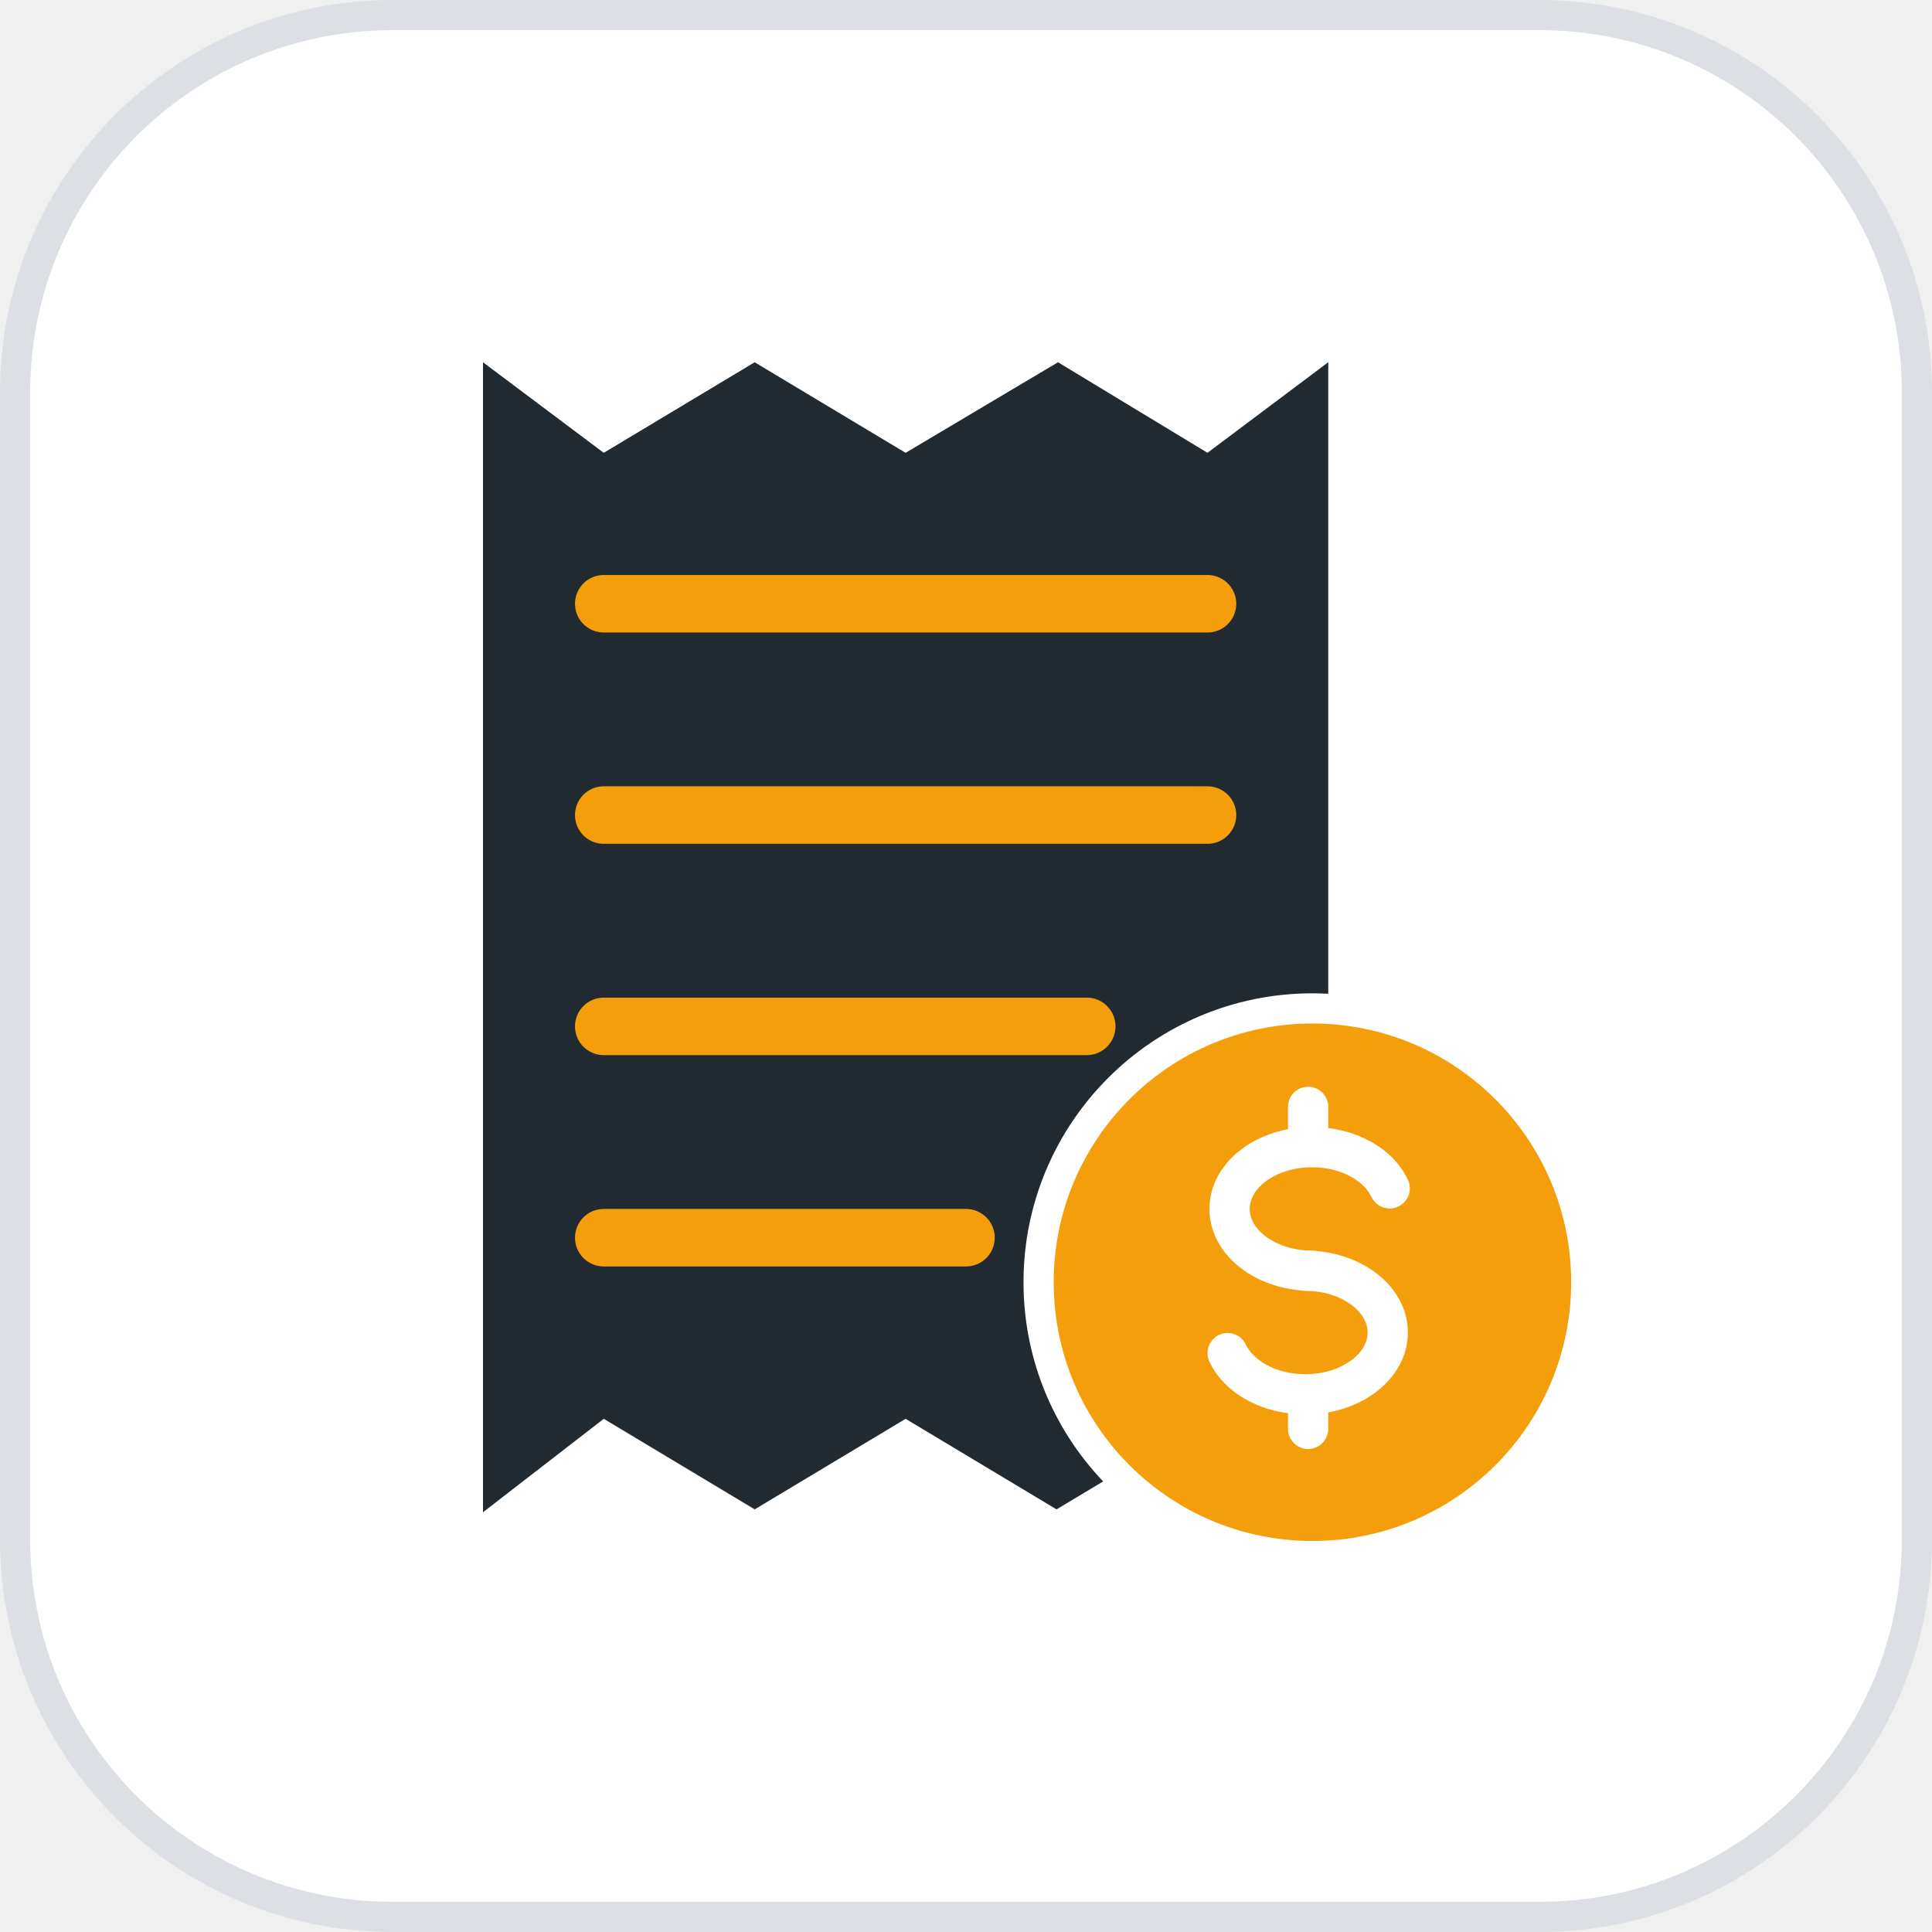
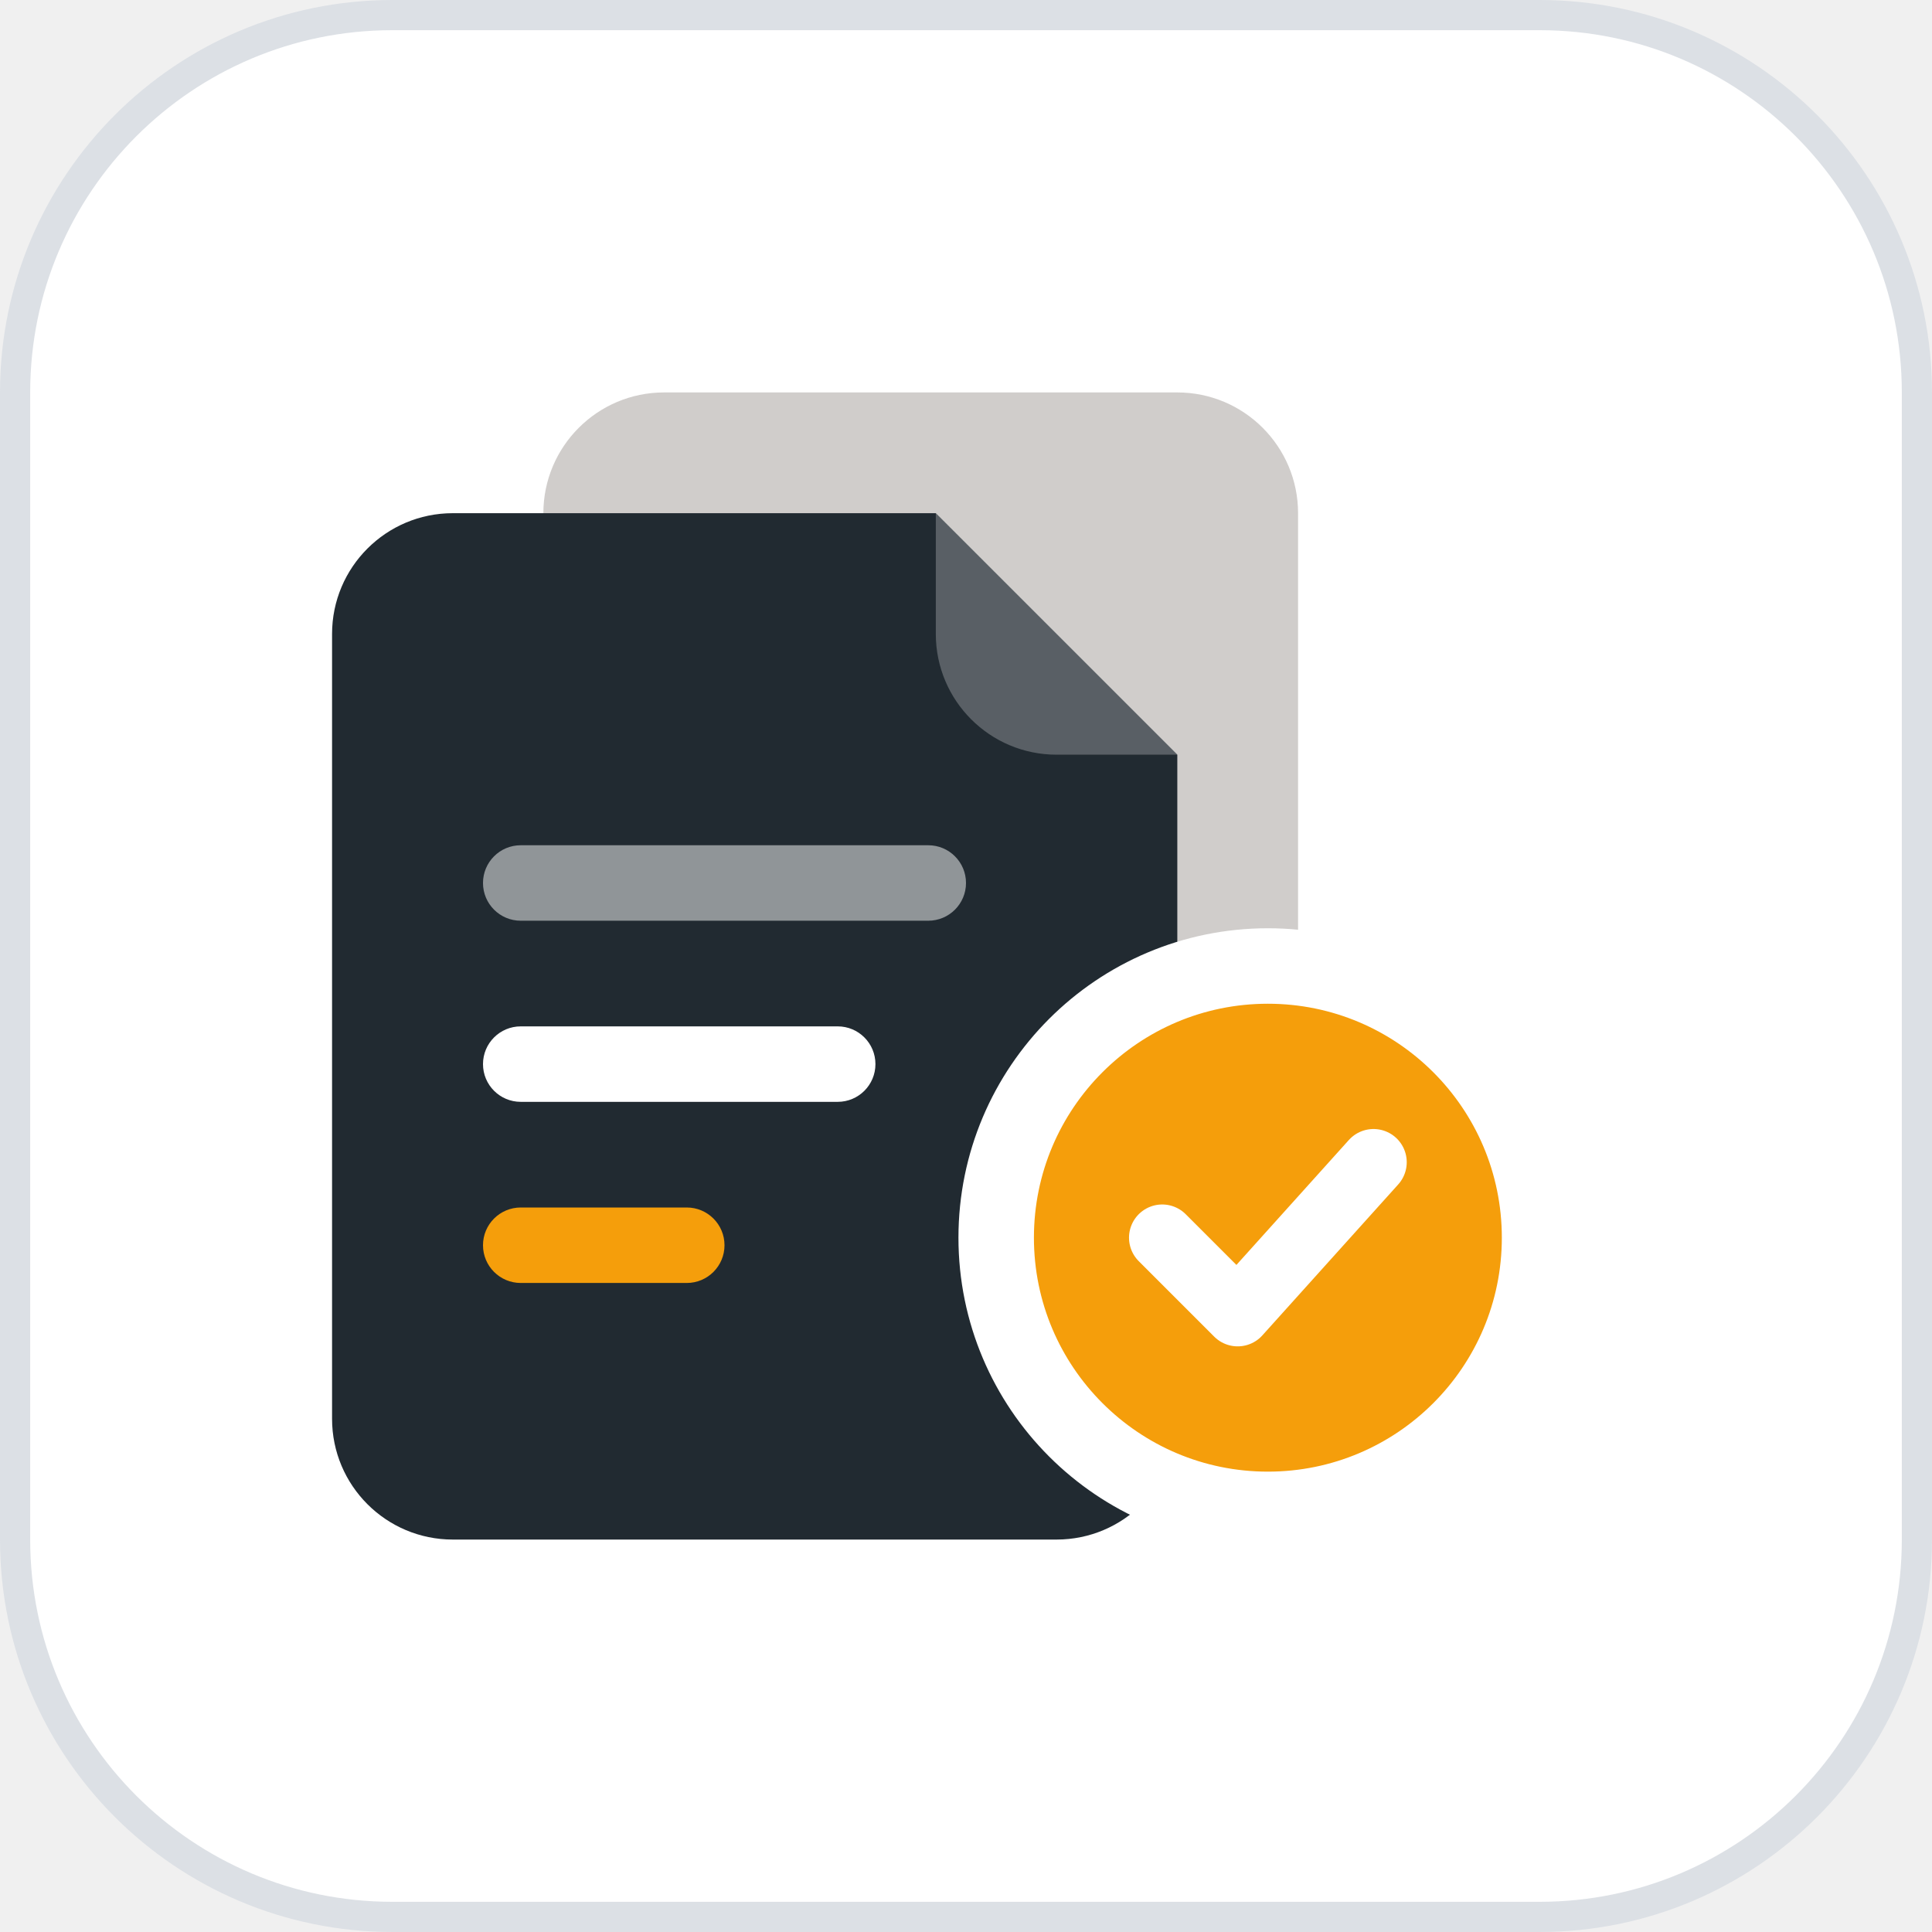
<svg xmlns="http://www.w3.org/2000/svg" width="64" height="64" viewBox="0 0 64 64" fill="none">
  <rect x="0.5" y="0.5" width="63" height="63" rx="12.5" fill="white" />
  <rect x="0.5" y="0.5" width="63" height="63" rx="12.5" stroke="#DCE0E5" />
-   <path d="M35 50L40 47L44 50V33.38V12L40 15L35.048 12L30 15L25 12L20 15L16 12V50.095L20 47L25 50L30 47L35 50Z" fill="#212A31" />
-   <path d="M20 20H40" stroke="#F59E0B" stroke-width="1.905" stroke-linecap="round" />
-   <path d="M20 27H40" stroke="#F59E0B" stroke-width="1.905" stroke-linecap="round" />
-   <path d="M20 34H36" stroke="#F59E0B" stroke-width="1.905" stroke-linecap="round" />
-   <path d="M20 41H32" stroke="#F59E0B" stroke-width="1.905" stroke-linecap="round" />
-   <circle cx="43.476" cy="42.476" r="9.071" fill="#F59E0B" stroke="white" />
-   <path fill-rule="evenodd" clip-rule="evenodd" d="M41.931 39.133C41.564 39.409 41.398 39.739 41.398 40.047C41.398 40.355 41.564 40.685 41.931 40.961C42.299 41.237 42.838 41.428 43.461 41.428C43.638 41.428 43.807 41.498 43.932 41.623C44.057 41.748 44.128 41.918 44.128 42.095C44.128 42.272 44.057 42.441 43.932 42.566C43.807 42.691 43.638 42.761 43.461 42.761C42.577 42.761 41.751 42.493 41.131 42.028C40.511 41.563 40.064 40.869 40.064 40.047C40.064 39.225 40.511 38.531 41.131 38.066C41.751 37.601 42.578 37.333 43.461 37.333C44.83 37.333 46.124 37.989 46.638 39.08C46.676 39.159 46.697 39.245 46.701 39.333C46.706 39.42 46.692 39.508 46.663 39.59C46.633 39.672 46.587 39.748 46.529 39.813C46.47 39.878 46.399 39.93 46.319 39.968C46.24 40.005 46.154 40.026 46.067 40.031C45.979 40.035 45.892 40.022 45.809 39.992C45.727 39.962 45.651 39.917 45.587 39.858C45.522 39.799 45.469 39.728 45.432 39.649C45.198 39.151 44.47 38.667 43.462 38.667C42.838 38.667 42.299 38.857 41.931 39.133Z" fill="white" />
-   <path fill-rule="evenodd" clip-rule="evenodd" d="M44.771 45.055C45.138 44.78 45.304 44.45 45.304 44.142C45.304 43.834 45.138 43.503 44.77 43.227C44.403 42.951 43.864 42.761 43.241 42.761C43.064 42.761 42.895 42.69 42.77 42.565C42.645 42.44 42.574 42.271 42.574 42.094C42.574 41.917 42.645 41.748 42.77 41.623C42.895 41.498 43.064 41.427 43.241 41.427C44.125 41.427 44.951 41.695 45.571 42.161C46.191 42.626 46.637 43.319 46.637 44.141C46.637 44.963 46.191 45.657 45.57 46.122C44.95 46.587 44.125 46.855 43.241 46.855C41.872 46.855 40.578 46.2 40.064 45.108C39.988 44.948 39.98 44.765 40.039 44.598C40.099 44.432 40.222 44.296 40.382 44.221C40.542 44.145 40.726 44.136 40.892 44.196C41.058 44.256 41.194 44.379 41.27 44.539C41.504 45.038 42.232 45.522 43.241 45.522C43.864 45.522 44.403 45.331 44.771 45.055ZM43.333 36C43.51 36 43.679 36.07 43.804 36.195C43.929 36.32 44 36.49 44 36.667V37.333C44 37.51 43.929 37.68 43.804 37.805C43.679 37.93 43.51 38 43.333 38C43.156 38 42.987 37.93 42.862 37.805C42.737 37.68 42.666 37.51 42.666 37.333V36.667C42.666 36.49 42.737 36.32 42.862 36.195C42.987 36.07 43.156 36 43.333 36Z" fill="white" />
-   <path fill-rule="evenodd" clip-rule="evenodd" d="M43.333 46C43.51 46 43.679 46.07 43.804 46.195C43.929 46.32 44 46.49 44 46.667V47.333C44 47.51 43.929 47.68 43.804 47.805C43.679 47.93 43.51 48 43.333 48C43.156 48 42.987 47.93 42.862 47.805C42.737 47.68 42.666 47.51 42.666 47.333V46.667C42.666 46.49 42.737 46.32 42.862 46.195C42.987 46.07 43.156 46 43.333 46Z" fill="white" />
+   <path d="M22 13H39C41.209 13 43 14.791 43 17V41C43 43.209 41.209 45 39 45H22C19.791 45 18 43.209 18 41V17C18 14.791 19.791 13 22 13Z" fill="#78716C" fill-opacity="0.35" />
+   <path d="M15 17H31L39 25V47C39 49.209 37.209 51 35 51H15C12.791 51 11 49.209 11 47V21C11 18.791 12.791 17 15 17Z" fill="#212A31" />
+   <path d="M31 17V21C31 23.209 32.791 25 35 25H39L31 17Z" fill="white" fill-opacity="0.25" />
+   <rect x="16" y="28" width="16" height="2.5" rx="1.25" fill="white" fill-opacity="0.5" />
+   <rect x="16" y="34" width="13" height="2.5" rx="1.25" fill="white" />
+   <rect x="16" y="40" width="8" height="2.5" rx="1.25" fill="#F59E0B" />
+   <circle cx="42" cy="41" r="9" fill="#F59E0B" stroke="white" stroke-width="2.5" />
+   <path d="M38.5 41L41 43.5L45.5 38.5" stroke="white" stroke-width="2.2" stroke-linecap="round" stroke-linejoin="round" />
</svg>
